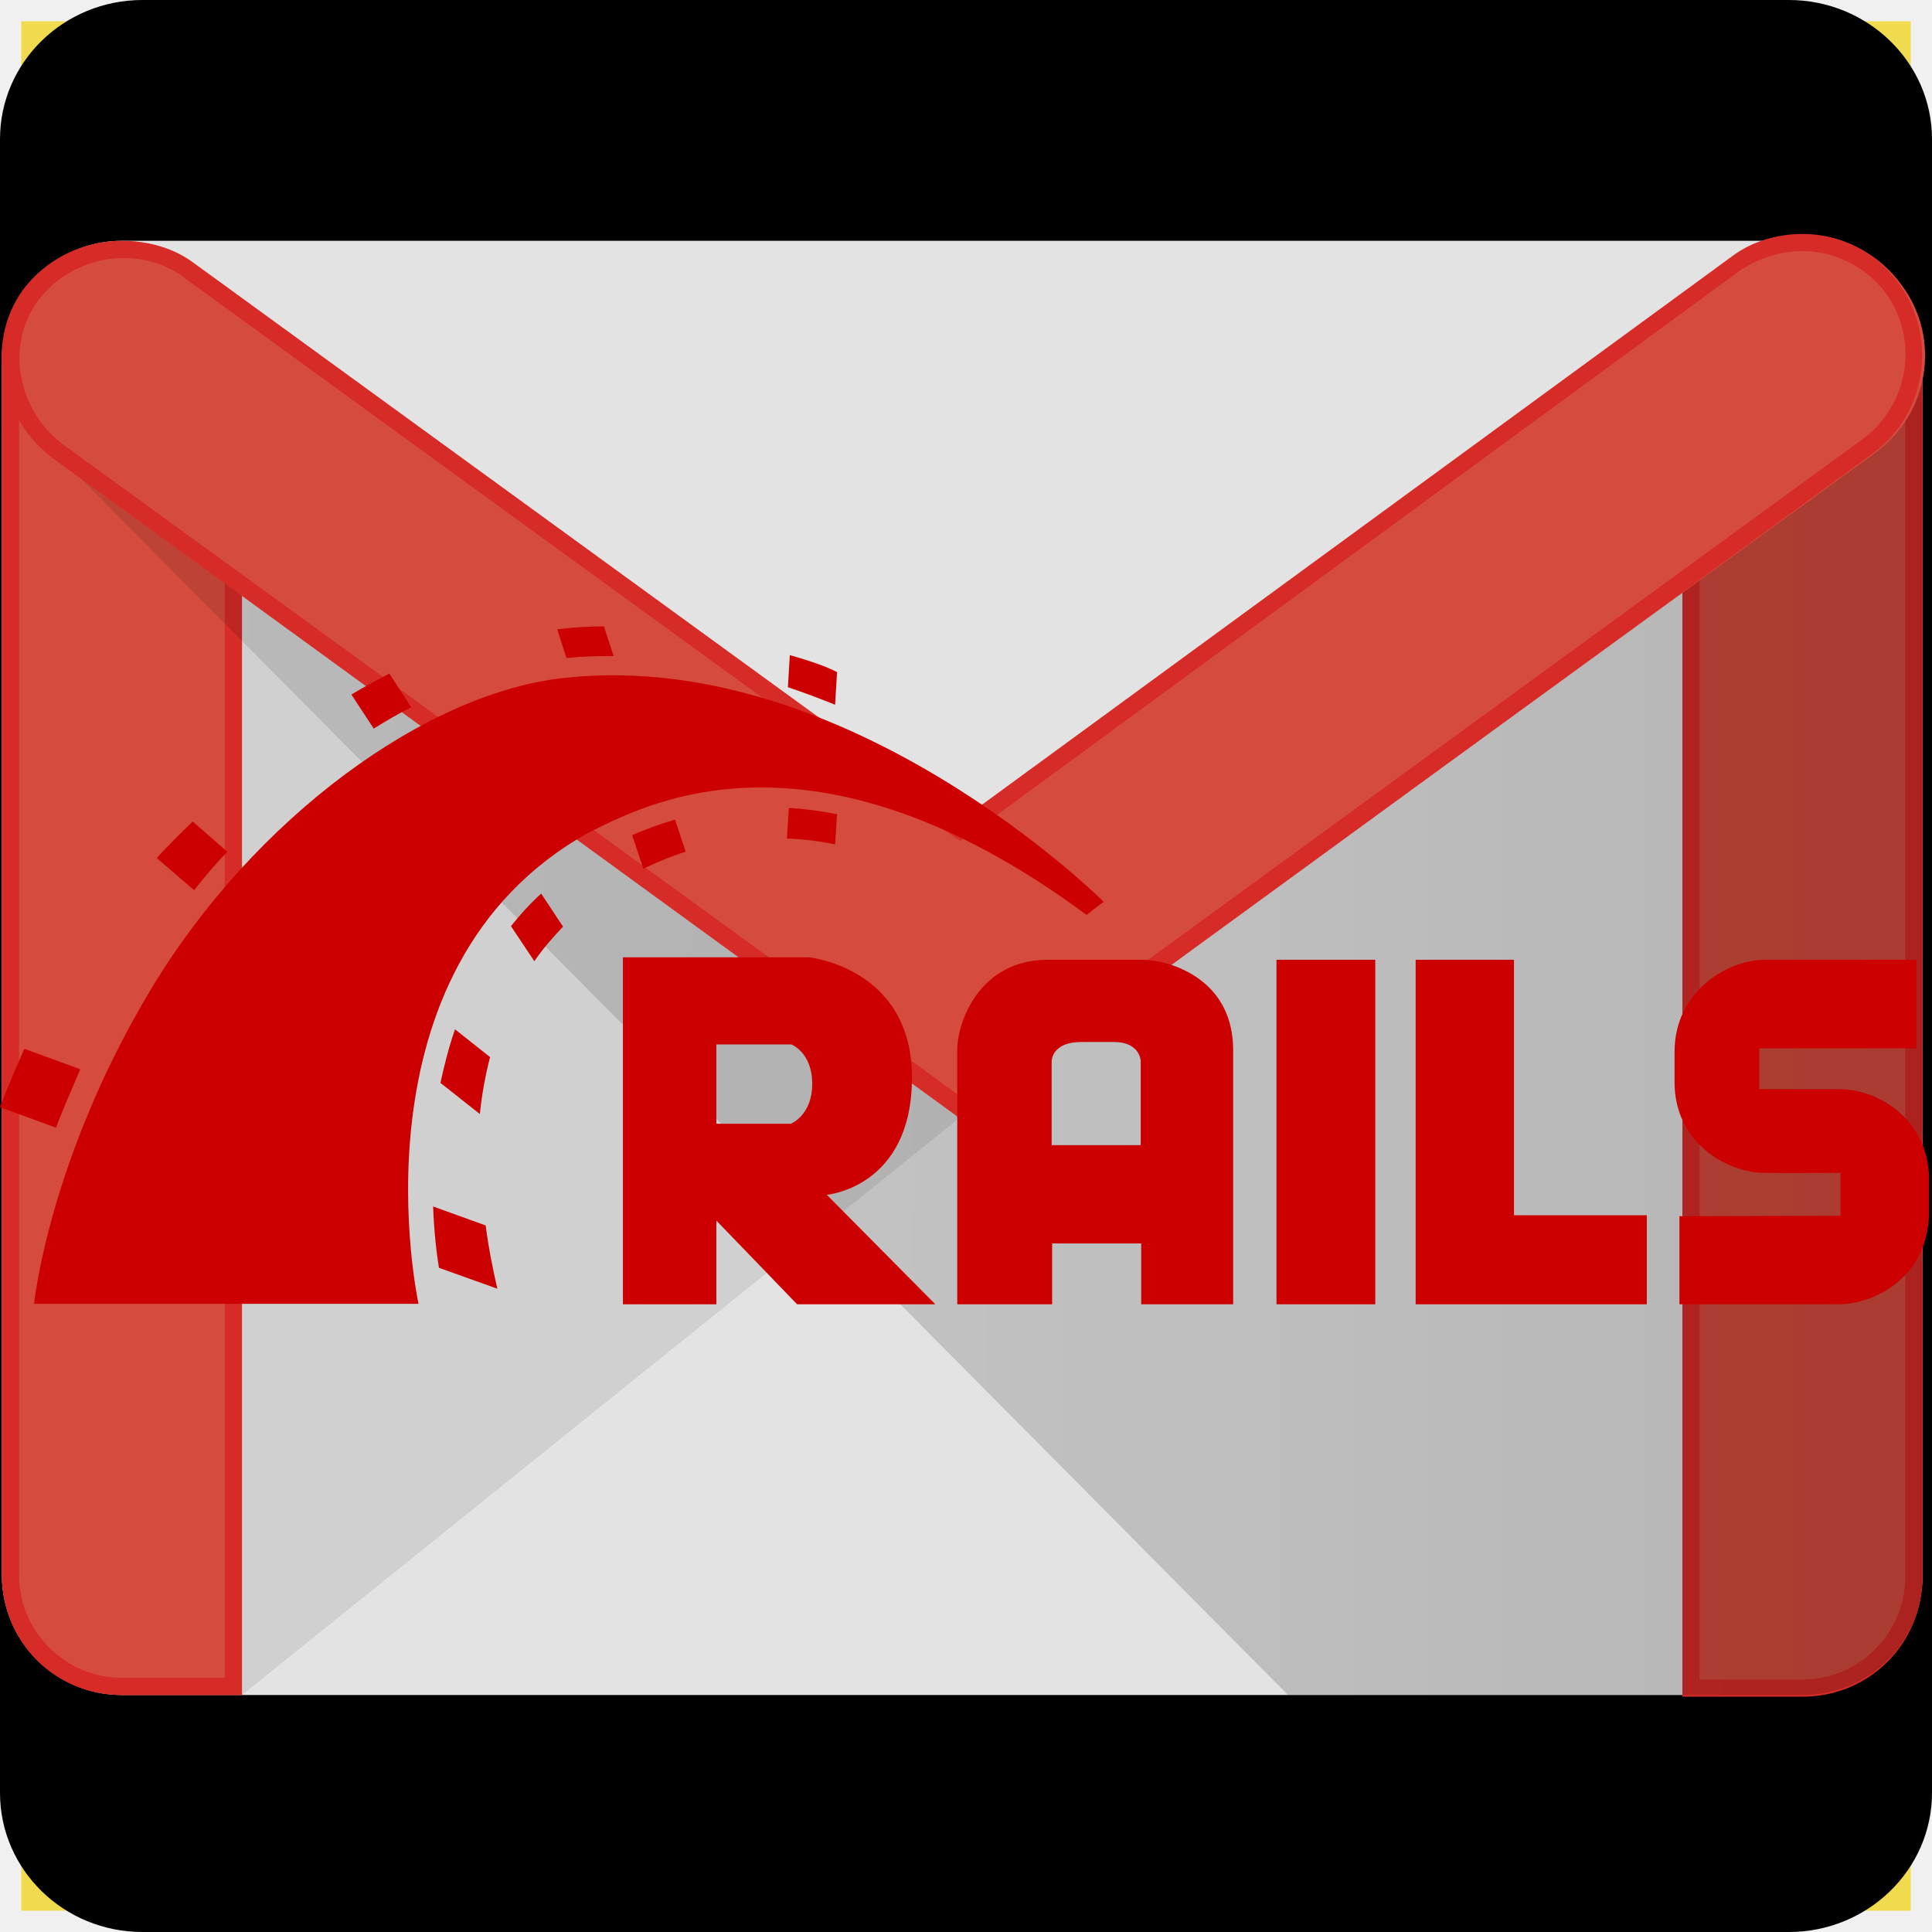
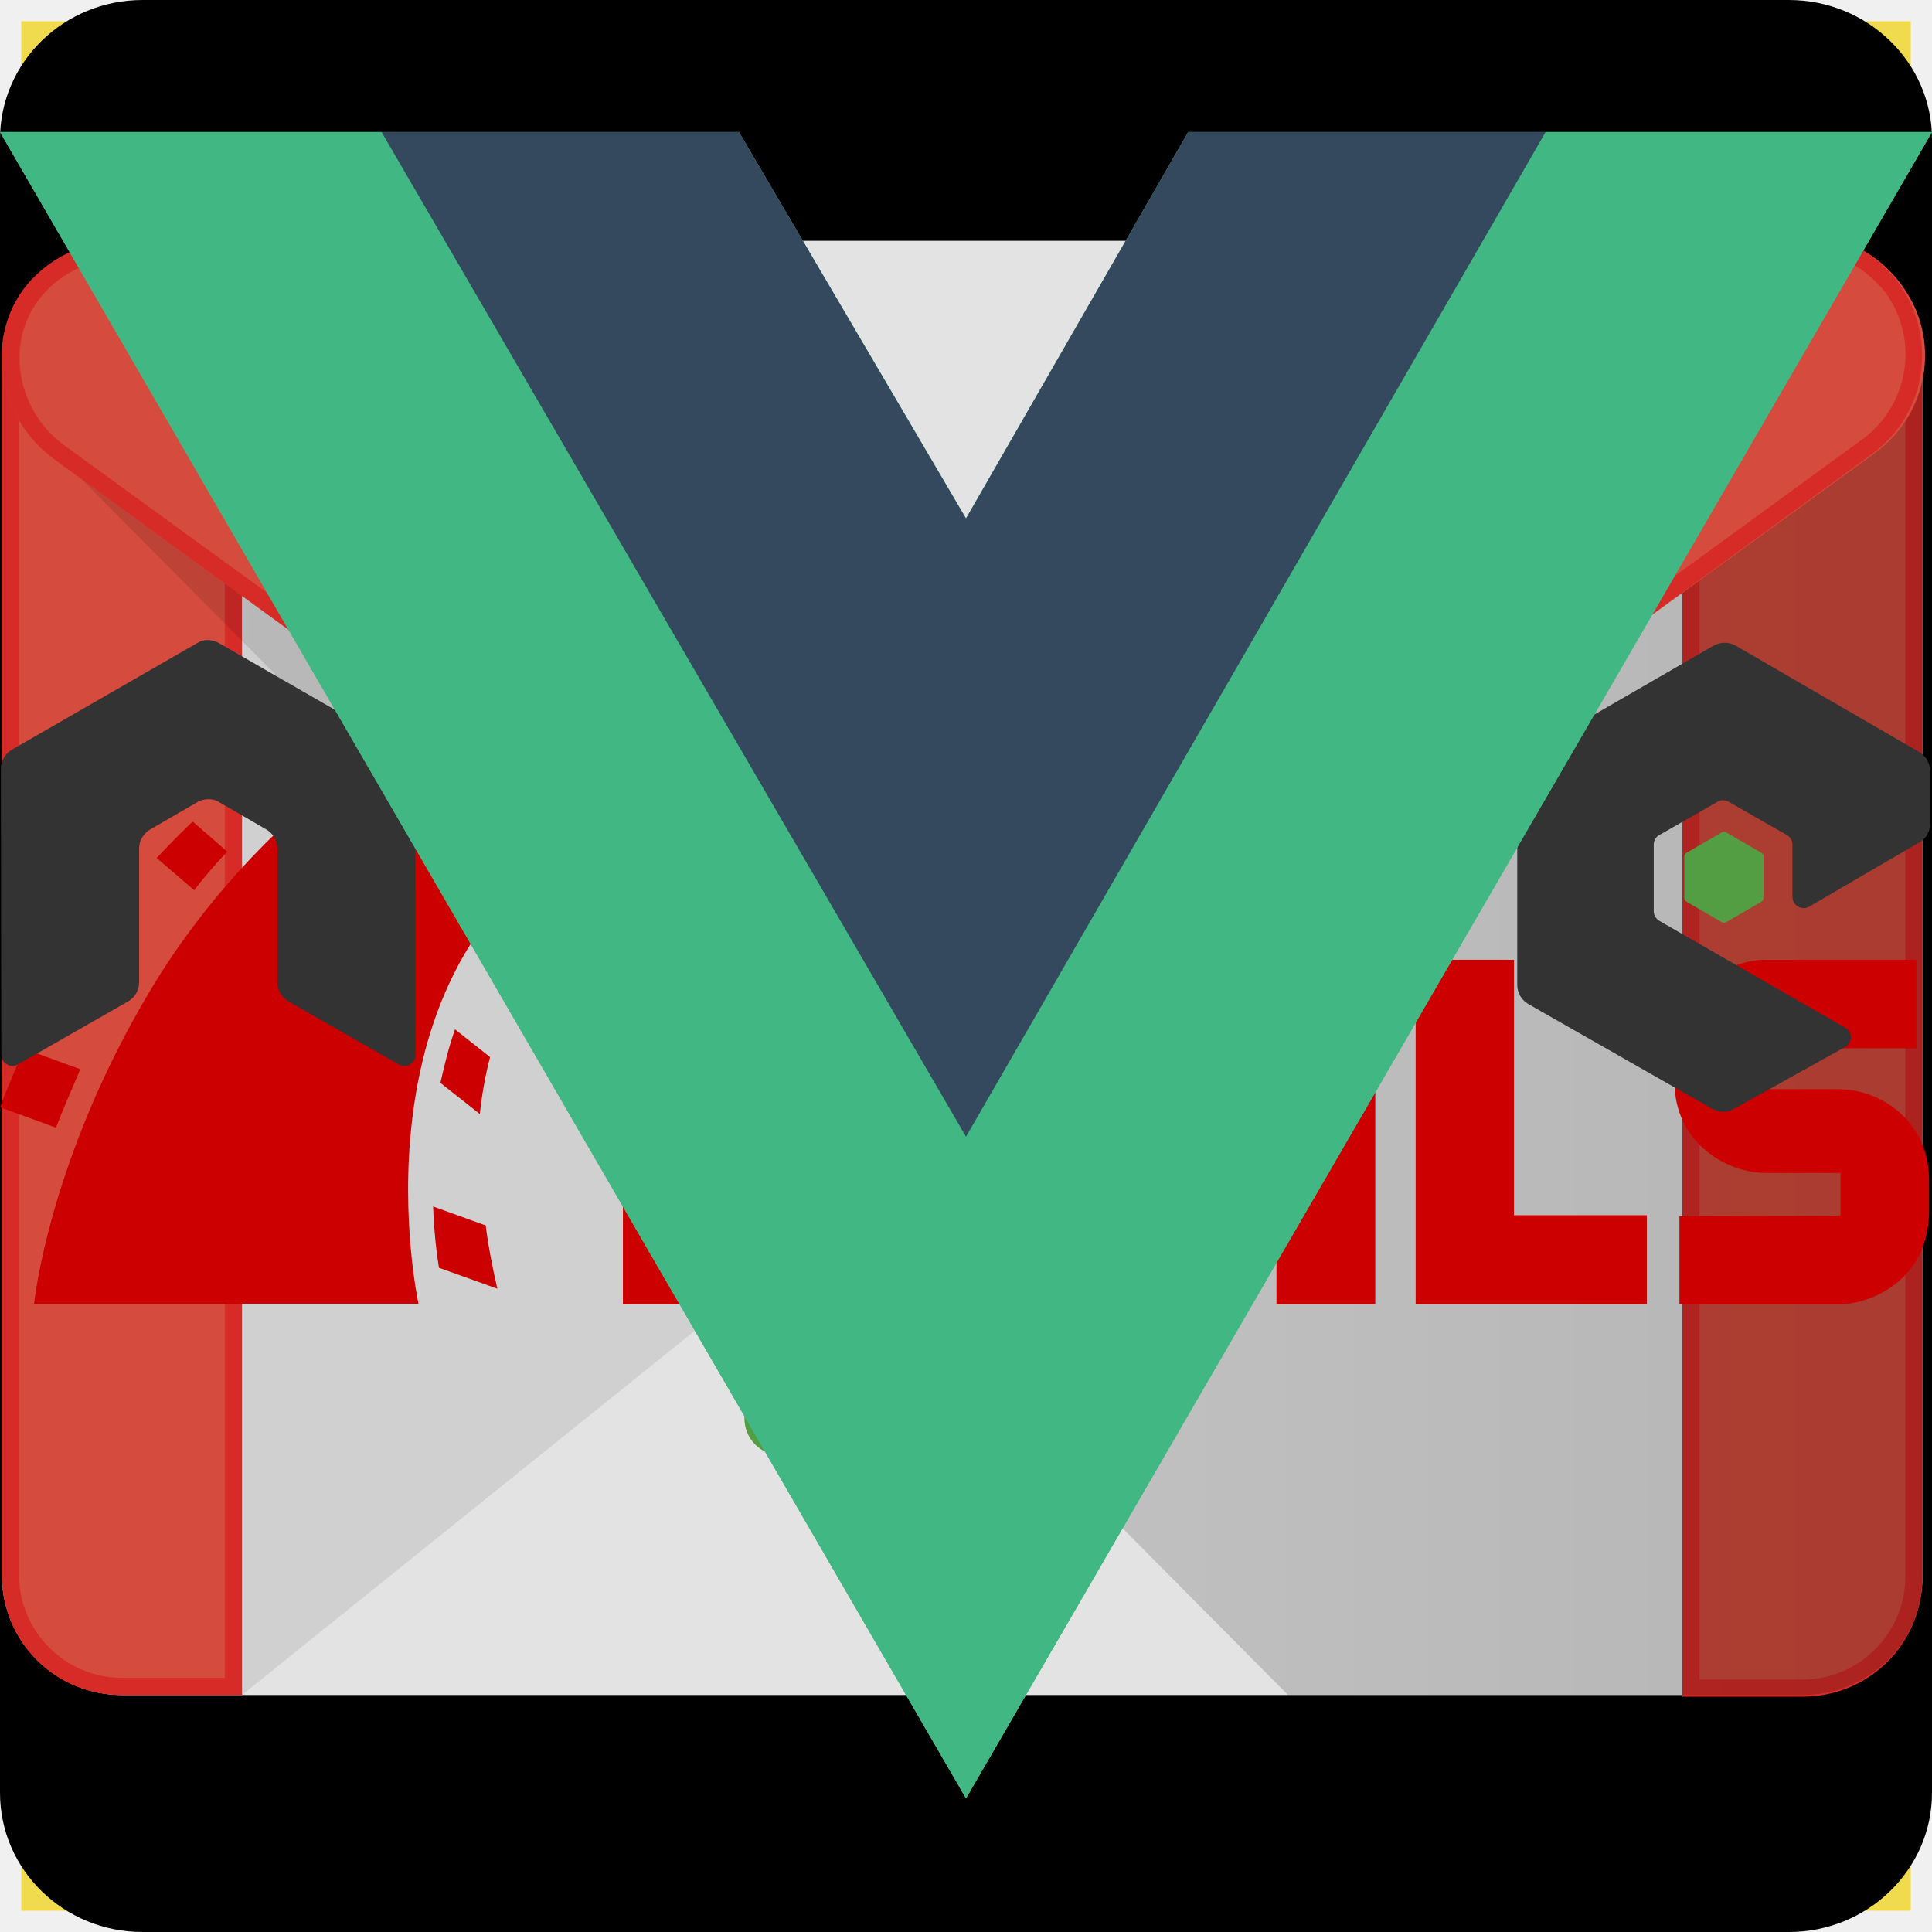
<svg xmlns="http://www.w3.org/2000/svg" xmlns:xlink="http://www.w3.org/1999/xlink" version="1.1">
  <svg id="htmlSVG" viewBox="0 0 128 128">
    <path fill="#E44D26" d="M27.854 116.354l-8.043-90.211h88.378l-8.051 90.197-36.192 10.033z" />
    <path fill="#F16529" d="M64 118.704l29.244-8.108 6.881-77.076h-36.125z" />
    <path fill="#EBEBEB" d="M64 66.978h-14.641l-1.01-11.331h15.651v-11.064h-27.743l.264 2.969 2.72 30.489h24.759zM64 95.711l-.049.013-12.321-3.328-.788-8.823h-11.107l1.55 17.372 22.664 6.292.051-.015z" />
    <path d="M28.034 1.627h5.622v5.556h5.144v-5.556h5.623v16.822h-5.623v-5.633h-5.143v5.633h-5.623v-16.822zM51.816 7.206h-4.95v-5.579h15.525v5.579h-4.952v11.243h-5.623v-11.243zM64.855 1.627h5.862l3.607 5.911 3.603-5.911h5.865v16.822h-5.601v-8.338l-3.867 5.981h-.098l-3.87-5.981v8.338h-5.502v-16.822zM86.591 1.627h5.624v11.262h7.907v5.561h-13.531v-16.823z" />
    <path fill="#fff" d="M63.962 66.978v11.063h13.624l-1.284 14.349-12.34 3.331v11.51l22.682-6.286.166-1.87 2.6-29.127.27-2.97h-2.982zM63.962 44.583v11.064h26.725l.221-2.487.505-5.608.265-2.969z" />
  </svg>
  <svg id="cssSVG" viewBox="0 0 128 128">
    <path fill="#131313" d="M89.234 5.856h-7.384l7.679 8.333v3.967h-15.816v-4.645h7.678l-7.678-8.333v-3.971h15.521v4.649zm-18.657 0h-7.384l7.679 8.333v3.967h-15.817v-4.645h7.679l-7.679-8.333v-3.971h15.522v4.649zm-18.474.19h-7.968v7.271h7.968v4.839h-13.632v-16.949h13.632v4.839z" />
    <path fill="#1572B6" d="M27.613 116.706l-8.097-90.813h88.967l-8.104 90.798-36.434 10.102-36.332-10.087z" />
    <path fill="#33A9DC" d="M64.001 119.072l29.439-8.162 6.926-77.591h-36.365v85.753z" />
    <path fill="#fff" d="M64 66.22h14.738l1.019-11.405h-15.757v-11.138h27.929l-.267 2.988-2.737 30.692h-24.925v-11.137z" />
    <path fill="#EBEBEB" d="M64.067 95.146l-.049.014-12.404-3.35-.794-8.883h-11.179l1.561 17.488 22.814 6.333.052-.015v-11.587z" />
    <path fill="#fff" d="M77.792 76.886l-1.342 14.916-12.422 3.353v11.588l22.833-6.328.168-1.882 1.938-21.647h-11.175z" />
    <path fill="#EBEBEB" d="M64.039 43.677v11.137h-26.903l-.224-2.503-.507-5.646-.267-2.988h27.901zM64 66.221v11.138h-12.247l-.223-2.503-.508-5.647-.267-2.988h13.245z" />
  </svg>
  <svg id="jsSVG" viewBox="0 0 128 128">
    <path fill="#F0DB4F" d="M1.408 1.408h125.184v125.185h-125.184z" />
    <path fill="#323330" d="M116.347 96.736c-.917-5.711-4.641-10.508-15.672-14.981-3.832-1.761-8.104-3.022-9.377-5.926-.452-1.69-.512-2.642-.226-3.665.821-3.32 4.784-4.355 7.925-3.403 2.023.678 3.938 2.237 5.093 4.724 5.402-3.498 5.391-3.475 9.163-5.879-1.381-2.141-2.118-3.129-3.022-4.045-3.249-3.629-7.676-5.498-14.756-5.355l-3.688.477c-3.534.893-6.902 2.748-8.877 5.235-5.926 6.724-4.236 18.492 2.975 23.335 7.104 5.332 17.54 6.545 18.873 11.531 1.297 6.104-4.486 8.08-10.234 7.378-4.236-.881-6.592-3.034-9.139-6.949-4.688 2.713-4.688 2.713-9.508 5.485 1.143 2.499 2.344 3.63 4.26 5.795 9.068 9.198 31.76 8.746 35.83-5.176.165-.478 1.261-3.666.38-8.581zm-46.885-37.793h-11.709l-.048 30.272c0 6.438.333 12.34-.714 14.149-1.713 3.558-6.152 3.117-8.175 2.427-2.059-1.012-3.106-2.451-4.319-4.485-.333-.584-.583-1.036-.667-1.071l-9.52 5.83c1.583 3.249 3.915 6.069 6.902 7.901 4.462 2.678 10.459 3.499 16.731 2.059 4.082-1.189 7.604-3.652 9.448-7.401 2.666-4.915 2.094-10.864 2.07-17.444.06-10.735.001-21.468.001-32.237z" />
  </svg>
  <svg id="jquerySVG" viewBox="0 0 128 128">
    <path fill="#0868AC" d="M27.758 20.421c-7.352 10.565-6.437 24.312-.82 35.54l.411.798.263.506.164.291.293.524c.174.307.353.612.536.919l.306.504c.203.326.41.65.622.973l.265.409c.293.437.592.872.901 1.301l.026.033.152.205c.267.368.542.732.821 1.093l.309.393c.249.313.502.623.759.934l.29.346c.345.406.698.812 1.057 1.208l.021.022.041.045c.351.383.71.758 1.075 1.133l.344.347c.282.284.569.563.858.841l.351.334c.387.364.777.722 1.176 1.07l.018.016.205.174c.351.305.708.605 1.068.902l.442.353c.294.235.591.468.89.696l.477.361c.33.243.663.482.999.717l.363.258.101.072c.318.22.645.431.97.642l.42.28c.5.315 1.007.628 1.519.93l.42.237c.377.217.756.431 1.14.639l.631.326.816.424.188.091.334.161c.427.204.858.405 1.293.599l.273.122c.498.218 1.001.427 1.508.628l.368.144c.469.182.945.359 1.423.527l.179.062c.524.184 1.054.353 1.587.52l.383.114c.542.164 1.079.358 1.638.462 35.553 6.483 45.88-21.364 45.88-21.364-8.674 11.3-24.069 14.28-38.656 10.962-.553-.125-1.089-.298-1.628-.456l-.406-.124c-.526-.161-1.049-.33-1.568-.51l-.215-.077c-.465-.164-.924-.336-1.382-.513l-.388-.152c-.501-.198-1-.405-1.492-.62l-.298-.133c-.423-.191-.842-.384-1.259-.585l-.364-.175c-.327-.159-.65-.328-.974-.495l-.649-.341c-.395-.21-.782-.43-1.167-.654l-.394-.219c-.513-.303-1.019-.615-1.52-.932l-.41-.273c-.363-.234-.725-.473-1.081-.719l-.349-.245c-.344-.242-.685-.489-1.022-.738l-.453-.343c-.31-.237-.618-.476-.922-.721l-.411-.33c-.388-.318-.771-.64-1.149-.969l-.126-.105c-.409-.359-.811-.728-1.208-1.098l-.34-.328c-.294-.279-.584-.561-.868-.851l-.34-.34c-.362-.37-.717-.745-1.065-1.126l-.053-.057c-.368-.402-.728-.813-1.08-1.229l-.283-.336c-.263-.316-.523-.638-.777-.961l-.285-.355c-.307-.397-.605-.793-.898-1.195-8.098-11.047-11.008-26.283-4.535-38.795M50.578 11.519c-5.316 7.65-5.028 17.893-.88 25.983.695 1.356 1.477 2.673 2.351 3.925.796 1.143 1.68 2.501 2.737 3.418.383.422.784.834 1.193 1.238l.314.311c.397.385.801.764 1.218 1.132l.05.043.012.012c.462.405.939.794 1.423 1.178l.323.252c.486.372.981.738 1.489 1.087l.043.033.68.447.322.213c.363.233.73.459 1.104.676l.156.092c.322.185.648.367.975.545l.347.18.682.354.103.047c.469.23.941.453 1.424.663l.314.13c.386.163.775.323 1.167.473l.5.184c.356.132.712.253 1.072.373l.484.155c.511.158 1.017.359 1.549.448 27.45 4.547 33.787-16.588 33.787-16.588-5.712 8.228-16.775 12.153-28.58 9.089-.524-.138-1.042-.288-1.555-.449l-.467-.151c-.365-.117-.728-.243-1.087-.374l-.491-.183c-.394-.152-.784-.309-1.171-.473l-.315-.133c-.485-.211-.962-.434-1.432-.666l-.718-.365-.414-.213c-.306-.166-.61-.338-.909-.514l-.217-.123c-.372-.217-.738-.44-1.1-.672l-.332-.221-.712-.472c-.506-.349-.999-.714-1.484-1.085l-.334-.264c-5.167-4.079-9.263-9.655-11.21-15.977-2.041-6.557-1.601-13.917 1.935-19.891M69.771 4.868c-3.134 4.612-3.442 10.341-1.267 15.435 2.293 5.407 6.992 9.648 12.477 11.66l.682.235.3.096c.323.102.644.22.978.282 15.157 2.929 19.268-7.777 20.362-9.354-3.601 5.185-9.653 6.43-17.079 4.627-.586-.142-1.231-.354-1.796-.555-.725-.259-1.439-.553-2.134-.886-1.318-.634-2.575-1.402-3.741-2.282-6.645-5.042-10.772-14.659-6.436-22.492" />
    <path fill="#131B28" d="M66.359 96.295h-4.226c-.234 0-.467.188-.517.417l-1.5 6.94-1.5 6.94c-.049.229-.282.417-.516.417h-2.991c-2.959 0-2.617-2.047-2.011-4.851l.018-.085.066-.354.012-.066.135-.72.145-.771.154-.785.682-3.332.683-3.332c.047-.23-.107-.419-.341-.419h-4.337c-.234 0-.466.188-.514.418l-.933 4.424-.932 4.425-.002.006-.086.412c-1.074 4.903-.79 9.58 5.048 9.727l.17.003h9.163c.234 0 .467-.188.516-.417l1.976-9.289 1.976-9.29c.049-.23-.103-.417-.338-.418zM21.103 96.246h-4.64c-.235 0-.469.188-.521.416l-.44 1.942-.44 1.942c-.051.229.098.416.333.416h4.676c.235 0 .468-.188.518-.417l.425-1.941.425-1.941c.049-.229-.101-.417-.336-.417zM19.757 102.29h-4.677c-.234 0-.469.188-.521.416l-.657 2.91-.656 2.909-.183.834-.631 2.97-.63 2.971c-.049.229-.15.599-.225.821 0 0-.874 2.6-2.343 2.57l-.184-.004-1.271-.023h-.001c-.234-.003-.469.18-.524.407l-.485 2.039-.484 2.038c-.055.228.093.416.326.42.833.01 2.699.031 3.828.031 3.669 0 5.604-2.033 6.843-7.883l1.451-6.714 1.361-6.297c.049-.227-.103-.415-.337-.415zM105.874 100.716l-.194-.801-.191-.82-.097-.414c-.38-1.477-1.495-2.328-3.917-2.328l-3.77-.004-3.472-.005h-3.907c-.234 0-.466.188-.515.417l-.173.816-.204.964-.057.271-1.759 8.24-1.67 7.822c-.05.23-.066.512-.038.626.028.115.479.209.713.209h3.524c.235 0 .532-.042.66-.094s.317-.513.364-.742l.626-3.099.627-3.1.001-.005.084-.413.76-3.56.671-3.144c.05-.229.281-.416.515-.417l11.089-.005c.235.002.383-.185.33-.414zM120.149 93.476l-.854.003h-3.549c-.235 0-.536.159-.667.353l-7.849 11.498c-.132.194-.283.166-.335-.062l-.578-2.533c-.052-.229-.287-.416-.522-.416h-5.045c-.235 0-.374.184-.31.409l2.261 7.921c.064.226.069.596.011.824l-.985 3.833c-.059.228.085.413.32.413h4.987c.234 0 .474-.186.532-.413l.986-3.833c.058-.229.221-.567.363-.755l12.742-16.911c.142-.188.065-.341-.169-.339l-1.339.008zM80.063 103.395v-.004c-.029.254-.264.441-.499.441h-6.397c-.222 0-.334-.15-.301-.336l.006-.015-.004.002.003-.021.029-.109c.611-1.624 1.855-2.69 4.194-2.69 2.634-.001 3.148 1.285 2.969 2.732zm-1.877-7.384c-8.211 0-10.157 4.984-11.249 10.015-1.091 5.128-.998 9.921 7.5 9.921h1.03l.256-.001h.06l1.02-.003h.018c2.244-.009 4.495-.026 5.406-.033.233-.004.461-.191.509-.42l.344-1.681.067-.327.41-2.006c.047-.229-.106-.418-.341-.418h-7.639c-3.039 0-3.941-.807-3.608-3.181h12.211l-.001.001.008-.001c.194-.003.374-.137.445-.315l.029-.106-.001.001c1.813-6.839 1.293-11.445-6.474-11.446zM39.376 103.369l-.116.409v.001l-.922 3.268-.922 3.267c-.063.227-.308.411-.543.411h-4.88c-3.702 0-4.604-2.896-3.702-7.166.901-4.368 2.668-7.083 6.312-7.358 4.98-.376 5.976 3.126 4.773 7.168zm3.348 7.105s2.301-5.588 2.823-8.814c.713-4.319-1.45-10.585-9.804-10.585-8.306 0-11.914 5.981-13.29 12.484-1.376 6.55.427 12.293 8.686 12.246l6.516-.024 6.089-.022c.234-.002.474-.188.534-.414l1.061-4.046c.059-.228-.084-.414-.319-.416l-1.017-.006-1.017-.006c-.199-.001-.313-.131-.289-.302l.027-.095zM83.844 106.733c0 .155-.125.281-.28.281-.154 0-.28-.126-.28-.281 0-.154.125-.279.28-.279.155 0 .28.125.28.279z" />
  </svg>
  <svg id="githubSVG" role="img" viewBox="0 0 24 24">
    <path d="M12 .297c-6.63 0-12 5.373-12 12 0 5.303 3.438 9.8 8.205 11.385.6.113.82-.258.82-.577 0-.285-.01-1.04-.015-2.04-3.338.724-4.042-1.61-4.042-1.61C4.422 18.07 3.633 17.7 3.633 17.7c-1.087-.744.084-.729.084-.729 1.205.084 1.838 1.236 1.838 1.236 1.07 1.835 2.809 1.305 3.495.998.108-.776.417-1.305.76-1.605-2.665-.3-5.466-1.332-5.466-5.93 0-1.31.465-2.38 1.235-3.22-.135-.303-.54-1.523.105-3.176 0 0 1.005-.322 3.3 1.23.96-.267 1.98-.399 3-.405 1.02.006 2.04.138 3 .405 2.28-1.552 3.285-1.23 3.285-1.23.645 1.653.24 2.873.12 3.176.765.84 1.23 1.91 1.23 3.22 0 4.61-2.805 5.625-5.475 5.92.42.36.81 1.096.81 2.22 0 1.606-.015 2.896-.015 3.286 0 .315.21.69.825.57C20.565 22.092 24 17.592 24 12.297c0-6.627-5.373-12-12-12" />
  </svg>
  <svg id="githubcolorSVG" viewBox="0 0 256 259.3" version="1.1">
    <g>
      <path fill="#9EDCF2" d="M200.9,199.8c0,13.9-32.2,25.1-71.9,25.1c-39.7,0-71.9-11.3-71.9-25.1c0-13.9,32.2-25.1,71.9-25.1C168.7,174.7,200.9,185.9,200.9,199.8L200.9,199.8z M200.9,199.8" />
      <g>
        <defs>
          <path id="SVGID_1_" d="M98.1,244.8c1.6,7.5,5.5,11.9,9.4,14.5l41.1,0c5-3.4,10.1-9.8,10.1-21.8v-31c0,0,0.6-7.7,7.7-10.2c0,0,4.1-2.9-0.3-4.5c0,0-19.5-1.6-19.5,14.4v23.6c0,0,0.8,8.7-3.8,12.3v-29.2c0,0,0.3-9.3,5.1-12.8c0,0,3.2-5.7-3.8-4.2c0,0-13.4,1.9-14,17.6l-0.3,30h-3.2l-0.3-30c-0.6-15.6-14-17.6-14-17.6c-7-1.6-3.8,4.2-3.8,4.2c4.8,3.5,5.1,12.8,5.1,12.8v29.5c-4.6-3.3-3.8-12.6-3.8-12.6v-23.6c0-16-19.5-14.4-19.5-14.4c-4.5,1.6-0.3,4.5-0.3,4.5c7,2.6,7.7,10.2,7.7,10.2v21.7L98.1,244.8z" />
        </defs>
        <clipPath id="SVGID_2_">
          <use xlink:href="#SVGID_1_" overflow="visible" />
        </clipPath>
        <path clip-path="url(#SVGID_2_)" fill="#7DBCE7" d="M200.9,199.8c0,13.9-32.2,25.1-71.9,25.1c-39.7,0-71.9-11.3-71.9-25.1c0-13.9,32.2-25.1,71.9-25.1C168.7,174.7,200.9,185.9,200.9,199.8L200.9,199.8z M200.9,199.8" />
      </g>
      <path fill="#9EDCF2" d="M46.9,125.9l-2.1,7.2c0,0-0.5,2.6,1.9,3.1c2.6-0.1,2.4-2.5,2.2-3.2L46.9,125.9L46.9,125.9z M46.9,125.9" />
      <path fill="#010101" d="M255.8,95.6l0.2-0.9c-21.1-4.2-42.7-4.3-55.8-3.7c2.1-7.7,2.8-16.7,2.8-26.6c0-14.3-5.4-25.7-14-34.3c1.5-4.9,3.5-15.8-2-29.7c0,0-9.8-3.1-32.1,11.8c-8.7-2.2-18-3.3-27.3-3.3c-10.2,0-20.5,1.3-30.2,3.9C74.4-2.9,64.3,0.3,64.3,0.3c-6.6,16.5-2.5,28.8-1.3,31.8c-7.8,8.4-12.5,19.1-12.5,32.2c0,9.9,1.1,18.8,3.9,26.5c-13.2-0.5-34-0.3-54.4,3.8l0.2,0.9c20.4-4.1,41.4-4.2,54.5-3.7c0.6,1.6,1.3,3.2,2,4.7c-13,0.4-35.1,2.1-56.3,8.1l0.3,0.9c21.4-6,43.7-7.6,56.6-8c7.8,14.4,23,23.8,50.2,26.7c-3.9,2.6-7.8,7-9.4,14.5c-5.3,2.5-21.9,8.7-31.9-8.5c0,0-5.6-10.2-16.3-11c0,0-10.4-0.2-0.7,6.5c0,0,6.9,3.3,11.7,15.6c0,0,6.3,21,36.4,14.2V177c0,0-0.6,7.7-7.7,10.2c0,0-4.2,2.9,0.3,4.5c0,0,19.5,1.6,19.5-14.4v-23.6c0,0-0.8-9.4,3.8-12.6v38.8c0,0-0.3,9.3-5.1,12.8c0,0-3.2,5.7,3.8,4.2c0,0,13.4-1.9,14-17.6l0.3-39.3h3.2l0.3,39.3c0.6,15.6,14,17.6,14,17.6c7,1.6,3.8-4.2,3.8-4.2c-4.8-3.5-5.1-12.8-5.1-12.8v-38.5c4.6,3.6,3.8,12.3,3.8,12.3v23.6c0,16,19.5,14.4,19.5,14.4c4.5-1.6,0.3-4.5,0.3-4.5c-7-2.6-7.7-10.2-7.7-10.2v-31c0-12.1-5.1-18.5-10.1-21.8c29-2.9,42.9-12.2,49.3-26.8c12.7,0.3,35.6,1.9,57.4,8.1l0.3-0.9c-21.7-6.1-44.4-7.7-57.3-8.1c0.6-1.5,1.1-3,1.6-4.6C212.9,91.4,234.6,91.4,255.8,95.6L255.8,95.6z M255.8,95.6" />
      <path fill="#F5CCB3" d="M174.6,63.7c6.2,5.7,9.9,12.5,9.9,19.8c0,34.4-25.6,35.3-57.2,35.3c-31.6,0-57.2-4.8-57.2-35.3c0-7.3,3.6-14.1,9.8-19.7c10.3-9.4,27.7-4.4,47.4-4.4C147,59.4,164.3,54.3,174.6,63.7L174.6,63.7z M174.6,63.7" />
      <path fill="#FFFFFF" d="M108.3,85.3c0,9.5-5.3,17.1-11.9,17.1c-6.6,0-11.9-7.7-11.9-17.1c0-9.5,5.3-17.1,11.9-17.1C103,68.1,108.3,75.8,108.3,85.3L108.3,85.3z M108.3,85.3" />
      <path fill="#AF5C51" d="M104.5,85.5c0,6.3-3.6,11.4-7.9,11.4c-4.4,0-7.9-5.1-7.9-11.4c0-6.3,3.6-11.4,7.9-11.4C100.9,74.1,104.5,79.2,104.5,85.5L104.5,85.5z M104.5,85.5" />
      <path fill="#FFFFFF" d="M172.2,85.3c0,9.5-5.3,17.1-11.9,17.1c-6.6,0-11.9-7.7-11.9-17.1c0-9.5,5.3-17.1,11.9-17.1C166.8,68.1,172.2,75.8,172.2,85.3L172.2,85.3z M172.2,85.3" />
      <path fill="#AF5C51" d="M168.3,85.5c0,6.3-3.6,11.4-7.9,11.4c-4.4,0-7.9-5.1-7.9-11.4c0-6.3,3.6-11.4,7.9-11.4C164.8,74.1,168.3,79.2,168.3,85.5L168.3,85.5z M168.3,85.5" />
      <path fill="#AF5C51" d="M130.5,100.5c0,1.6-1.3,3-3,3c-1.6,0-3-1.3-3-3s1.3-3,3-3C129.1,97.5,130.5,98.8,130.5,100.5L130.5,100.5z M130.5,100.5" />
      <path fill="#AF5C51" d="M120.6,108c-0.2-0.5,0.1-1,0.6-1.2c0.5-0.2,1,0.1,1.2,0.6c0.8,2.2,2.8,3.6,5.1,3.6c2.3,0,4.3-1.5,5.1-3.6c0.2-0.5,0.7-0.8,1.2-0.6c0.5,0.2,0.8,0.7,0.6,1.2c-1,2.9-3.8,4.9-6.9,4.9C124.4,112.9,121.6,110.9,120.6,108L120.6,108z M120.6,108" />
      <path fill="#C4E5D9" d="M54.5,121.6c0,0.8-0.9,1.4-2.1,1.4c-1.1,0-2.1-0.6-2.1-1.4c0-0.8,0.9-1.4,2.1-1.4C53.6,120.2,54.5,120.8,54.5,121.6L54.5,121.6z M54.5,121.6" />
      <path fill="#C4E5D9" d="M60.3,124.8c0,0.8-0.9,1.4-2.1,1.4c-1.1,0-2.1-0.6-2.1-1.4c0-0.8,0.9-1.4,2.1-1.4C59.4,123.4,60.3,124,60.3,124.8L60.3,124.8z M60.3,124.8" />
      <path fill="#C4E5D9" d="M63.8,129c0,0.8-0.9,1.4-2.1,1.4c-1.1,0-2.1-0.6-2.1-1.4c0-0.8,0.9-1.4,2.1-1.4C62.9,127.5,63.8,128.2,63.8,129L63.8,129z M63.8,129" />
      <path fill="#C4E5D9" d="M67,133.8c0,0.8-0.9,1.4-2.1,1.4c-1.1,0-2.1-0.6-2.1-1.4c0-0.8,0.9-1.4,2.1-1.4C66.1,132.3,67,133,67,133.8L67,133.8z M67,133.8" />
      <path fill="#C4E5D9" d="M70.5,138.2c0,0.8-0.9,1.4-2.1,1.4c-1.1,0-2.1-0.6-2.1-1.4c0-0.8,0.9-1.4,2.1-1.4C69.6,136.8,70.5,137.4,70.5,138.2L70.5,138.2z M70.5,138.2" />
      <path fill="#C4E5D9" d="M75.3,142.1c0,0.8-0.9,1.4-2.1,1.4c-1.1,0-2.1-0.6-2.1-1.4c0-0.8,0.9-1.4,2.1-1.4C74.4,140.6,75.3,141.3,75.3,142.1L75.3,142.1z M75.3,142.1" />
      <path fill="#C4E5D9" d="M82,144.6c0,0.8-0.9,1.4-2.1,1.4c-1.1,0-2.1-0.6-2.1-1.4c0-0.8,0.9-1.4,2.1-1.4C81.1,143.2,82,143.8,82,144.6L82,144.6z M82,144.6" />
      <path fill="#C4E5D9" d="M88.7,144.6c0,0.8-0.9,1.4-2.1,1.4c-1.1,0-2.1-0.6-2.1-1.4c0-0.8,0.9-1.4,2.1-1.4C87.8,143.2,88.7,143.8,88.7,144.6L88.7,144.6z M88.7,144.6" />
      <path fill="#C4E5D9" d="M95.5,143.5c0,0.8-0.9,1.4-2.1,1.4c-1.1,0-2.1-0.6-2.1-1.4c0-0.8,0.9-1.4,2.1-1.4C94.5,142.1,95.5,142.7,95.5,143.5L95.5,143.5z M95.5,143.5" />
    </g>
  </svg>
  <svg id="linkinSVG" role="img" viewBox="0 0 24 24">
    <path d="M20.447 20.452h-3.554v-5.569c0-1.328-.027-3.037-1.852-3.037-1.853 0-2.136 1.445-2.136 2.939v5.667H9.351V9h3.414v1.561h.046c.477-.9 1.637-1.85 3.37-1.85 3.601 0 4.267 2.37 4.267 5.455v6.286zM5.337 7.433c-1.144 0-2.063-.926-2.063-2.065 0-1.138.92-2.063 2.063-2.063 1.14 0 2.064.925 2.064 2.063 0 1.139-.925 2.065-2.064 2.065zm1.782 13.019H3.555V9h3.564v11.452zM22.225 0H1.771C.792 0 0 .774 0 1.729v20.542C0 23.227.792 24 1.771 24h20.451C23.2 24 24 23.227 24 22.271V1.729C24 .774 23.2 0 22.222 0h.003z" />
  </svg>
  <svg id="treehouseSVG" role="img" viewBox="0 0 24 24">
    <path d="M20.537 4.118c-.806-.453-2.092.278-2.871 1.635L16.25 8.215a3.104 3.104 0 0 0 .21 3.18l.041.062c.653.94 1.535 1.808 1.823 2.118a1.613 1.613 0 0 1-.739 2.654 1.603 1.603 0 0 1-2.025-1.747c.045-.35-.067-.927-.574-1.489-.506-.563-1.54.5-1.874 1.61l-.016.061c-.334 1.094-.546 2.05-.482 2.143.037.06.072.12.105.182a1.81 1.81 0 0 1-3.196 1.701 1.806 1.806 0 0 1 .747-2.446l.121-.061c.065-.03.26-.486.423-1.032l.301-.987c.019-.047.033-.107.045-.168l.897-3.19-.957 1.96c-.112-.363-.3-.38-.709-.091-.243.183-.653.531-.85.669-.365.273-.685.788-.851 1.109a1.313 1.313 0 0 1-.41.5c-.684.564-1.687.456-2.234-.227a1.591 1.591 0 0 1 .912-2.552c.409-.092 1.777-.927 2.596-1.52.152-.106.274-.197.38-.304l2.203-1.67-1.914 1.032s-.196-.016-.426.017c-.698.075-1.428.182-1.564.35a.999.999 0 0 1-.29.272c-.637.456-1.519.32-1.989-.317A1.437 1.437 0 0 1 6.29 8.04c.259-.183.577-.274.865-.274.518.016 1.87.29 2.993.092l.288-.045c1.14-.196 2.476-1.186 3.024-2.187l1.184-2.067c.653-1.139.608-2.384-.105-2.795l-1.323-.76c-.653-.363-1.715-.363-2.354 0L2.004 4.97C1.337 5.319.805 6.23.805 6.975v9.744c0 .744.532 1.656 1.178 2.02l8.85 4.983c.652.365 1.716.365 2.354 0l8.826-4.983c.653-.368 1.184-1.276 1.184-2.02v-9.76c0-.744-.531-1.653-1.169-2.02l-1.46-.823" />
  </svg>
  <svg id="gmailSVG" viewBox="0 0 256 194" version="1.1">
    <defs>
      <linearGradient x1="0.004%" y1="49.998%" x2="100.032%" y2="49.998%" id="linearGradient-1">
        <stop stop-color="#000000" stop-opacity="0.1" offset="0%" />
        <stop stop-color="#000000" stop-opacity="0.2" offset="100%" />
      </linearGradient>
    </defs>
    <g>
      <path d="M238.834,193.595 L16.154,193.595 C7.52,193.595 0.249,186.551 0.249,177.689 L0.249,16.815 C0.249,8.18 7.292,0.909 16.154,0.909 L238.834,0.909 C247.468,0.909 254.74,7.953 254.74,16.815 L254.74,177.689 C254.74,186.551 247.696,193.595 238.834,193.595 L238.834,193.595 Z" fill="#E3E3E3" />
      <path d="M32.06,193.595 L127.267,117.02 L127.949,112.93 L29.788,42.264 L29.56,190.187 L32.06,193.595 Z" opacity="0.1" fill="#231F20" />
      <path d="M16.154,193.595 C7.292,193.595 0.249,186.551 0.249,177.689 L0.249,16.587 C0.249,7.726 7.292,6.135 16.154,6.135 C25.016,6.135 32.06,7.953 32.06,16.587 L32.06,193.595 L16.154,193.595 L16.154,193.595 Z" fill="#D54B3D" />
      <path d="M16.154,8.407 C27.515,8.407 29.788,11.816 29.788,16.587 L29.788,191.323 L16.154,191.323 C8.656,191.323 2.521,185.188 2.521,177.689 L2.521,16.587 C2.521,11.588 4.793,8.407 16.154,8.407 L16.154,8.407 Z M16.154,6.135 C7.292,6.135 0.249,7.953 0.249,16.587 L0.249,177.689 C0.249,186.551 7.292,193.595 16.154,193.595 L32.06,193.595 L32.06,16.587 C32.06,7.726 25.016,6.135 16.154,6.135 L16.154,6.135 L16.154,6.135 Z" fill="#D72B27" />
      <path d="M238.834,193.595 L222.928,193.595 L222.928,16.133 C222.928,7.271 229.972,6.135 238.834,6.135 C247.696,6.135 254.74,7.271 254.74,16.133 L254.74,177.917 C254.74,186.551 247.696,193.595 238.834,193.595 L238.834,193.595 Z" fill="#D54B3D" />
      <path d="M238.834,8.407 C249.059,8.407 252.467,10.452 252.467,16.133 L252.467,177.917 C252.467,185.415 246.332,191.55 238.834,191.55 L225.2,191.55 L225.2,16.133 C225.2,10.225 228.609,8.407 238.834,8.407 L238.834,8.407 Z M238.834,6.135 C229.972,6.135 222.928,7.271 222.928,16.133 L222.928,193.822 L238.834,193.822 C247.696,193.822 254.74,186.778 254.74,177.917 L254.74,16.133 C254.74,7.271 247.696,6.135 238.834,6.135 L238.834,6.135 L238.834,6.135 Z" fill="#D72B27" />
      <path d="M170.667,193.595 L1.58,23.195 L10.474,26.812 L128.176,111.567 L254.74,18.76 L254.74,177.917 C254.74,186.551 247.696,193.595 238.834,193.595 L170.667,193.595 Z" fill="url(#linearGradient-1)" />
      <path d="M127.267,117.02 L7.065,29.766 C0.021,24.54 -2.024,14.542 3.202,7.498 C8.429,0.454 18.654,-1.136 25.925,4.09 L127.494,77.938 L229.745,3.181 C236.789,-2.045 246.787,-0.454 252.013,6.817 C257.239,13.861 255.649,23.859 248.377,29.085 L127.267,117.02 L127.267,117.02 Z" fill="#D54B3D" />
      <path d="M238.834,2.272 L238.834,2.272 C243.151,2.272 247.241,4.317 249.968,7.953 C254.285,14.088 252.922,22.495 247.014,27.04 L127.267,114.294 L8.429,27.949 C2.294,23.404 0.703,14.77 5.02,8.862 C7.52,5.453 11.837,3.181 16.381,3.181 C19.335,3.181 22.289,4.09 24.562,5.908 L125.904,79.528 L127.267,80.437 L128.63,79.528 L230.654,4.772 C233.153,3.181 235.88,2.272 238.834,2.272 L238.834,2.272 Z M238.834,0 C235.653,0 232.244,0.909 229.518,2.954 L127.267,77.711 L25.698,3.863 C22.971,1.818 19.563,0.909 16.154,0.909 C11.155,0.909 6.156,3.181 2.975,7.498 C-2.024,14.542 0.021,24.54 7.065,29.766 L127.267,117.248 L248.15,29.085 C255.194,23.859 256.785,14.088 251.786,6.817 C248.605,2.272 243.833,0 238.834,0 L238.834,0 L238.834,0 Z" fill="#D72B27" />
    </g>
  </svg>
  <svg id="railsSVG" viewBox="0 0 512 180" version="1.1" preserveAspectRatio="xMidYMid">
    <g fill="#CC0000">
      <path d="M219.115,150.634 C219.115,150.634 241.685,148.699 241.685,119.553 C241.685,90.406 214.344,87.698 214.344,87.698 L165.078,87.698 L165.078,179.651 L189.84,179.651 L189.84,157.469 L211.248,179.651 L247.875,179.651 L219.115,150.634 Z M209.572,131.805 L189.84,131.805 L189.84,110.783 L209.701,110.783 C209.701,110.783 215.246,112.846 215.246,121.229 C215.246,129.612 209.572,131.805 209.572,131.805 Z M302.815,88.343 L277.666,88.343 C259.74,88.343 253.679,104.592 253.679,112.33 L253.679,179.651 L278.827,179.651 L278.827,163.53 L302.428,163.53 L302.428,179.651 L326.803,179.651 L326.803,112.33 C326.803,92.727 309.006,88.343 302.815,88.343 Z M302.428,137.479 L278.698,137.479 L278.698,115.168 C278.698,115.168 278.698,110.138 286.565,110.138 L295.206,110.138 C302.17,110.138 302.299,115.168 302.299,115.168 L302.299,137.479 L302.428,137.479 Z M338.281,88.343 L364.461,88.343 L364.461,179.651 L338.281,179.651 L338.281,88.343 Z M401.217,156.05 L401.217,88.343 L375.166,88.343 L375.166,156.05 L375.166,179.651 L401.217,179.651 L436.425,179.651 L436.425,156.05 L401.217,156.05 Z M445.066,156.308 L445.066,179.651 L487.238,179.651 C495.879,179.651 510.71,173.332 511.226,155.663 L511.226,146.636 C511.226,131.547 498.845,122.648 487.238,122.648 L466.217,122.648 L466.217,111.815 L507.873,111.815 L507.873,88.343 L467.893,88.343 C457.576,88.343 443.776,96.854 443.776,112.717 L443.776,120.842 C443.776,136.705 457.447,144.83 467.893,144.83 C496.911,144.959 460.929,144.83 487.754,144.83 L487.754,156.179 L445.066,156.308 Z" />
      <path d="M9.028,179.522 L110.912,179.522 C110.912,179.522 91.438,90.664 155.921,54.682 C169.979,47.847 214.73,22.311 287.984,76.478 C290.305,74.543 292.498,72.995 292.498,72.995 C292.498,72.995 225.435,6.061 150.763,13.542 C113.233,16.895 67.063,51.071 39.98,96.21 C12.897,141.348 9.028,179.522 9.028,179.522 Z M221.308,20.764 L221.824,12.123 C220.663,11.478 217.439,9.93 209.314,7.609 L208.798,16.121 C213.054,17.54 217.181,19.087 221.308,20.764 Z M209.056,48.105 L208.54,56.23 C212.796,56.359 217.052,56.875 221.308,57.777 L221.824,49.781 C217.439,48.879 213.183,48.363 209.056,48.105 Z M161.338,7.867 L162.628,7.867 L160.048,-7.10542736e-15 C156.05,-7.10542736e-15 151.923,0.258 147.668,0.774 L150.118,8.383 C153.858,7.996 157.598,7.867 161.338,7.867 Z M167.528,55.327 L170.495,64.226 C174.235,62.42 177.975,60.873 181.715,59.712 L178.878,51.2 C174.493,52.49 170.753,53.908 167.528,55.327 Z M108.977,21.409 L103.174,12.51 C99.95,14.186 96.596,15.992 93.114,18.055 L99.047,27.083 C102.4,25.02 105.624,23.085 108.977,21.409 Z M135.416,79.444 L141.606,88.729 C143.798,85.505 146.378,82.539 149.215,79.573 L143.412,70.803 C140.445,73.511 137.737,76.478 135.416,79.444 Z M116.715,120.971 L127.162,129.225 C127.678,124.195 128.58,119.166 129.87,114.136 L120.584,106.785 C118.908,111.557 117.747,116.328 116.715,120.971 Z M60.228,59.712 L51.071,51.716 C47.718,54.94 44.494,58.164 41.527,61.388 L51.458,69.9 C54.166,66.418 57.132,62.936 60.228,59.712 Z M21.28,117.36 L6.448,111.944 C3.998,117.489 1.29,123.938 0,127.42 L14.831,132.836 C16.508,128.451 19.216,122.132 21.28,117.36 Z M114.781,153.729 C115.039,160.564 115.684,166.11 116.328,169.979 L131.805,175.524 C130.644,170.495 129.483,164.82 128.709,158.759 L114.781,153.729 Z" />
    </g>
  </svg>
+   <svg id="nodeSVG" viewBox="0 0 512 314" version="1.1" preserveAspectRatio="xMidYMid">
+     <defs>
+       <linearGradient x1="68.188%" y1="17.487%" x2="27.823%" y2="89.755%" id="linearGradient-1">
+         <stop stop-color="#41873F" offset="0%" />
+         <stop stop-color="#418B3D" offset="32.88%" />
+         <stop stop-color="#419637" offset="63.52%" />
+         <stop stop-color="#3FA92D" offset="93.19%" />
+         <stop stop-color="#3FAE2A" offset="100%" />
+       </linearGradient>
+       <path id="path-2" d="M57.903,1.849 C56.054,0.809 53.858,0.809 52.009,1.849 L3.352,29.934 C1.502,30.974 0.462,32.939 0.462,35.019 L0.462,91.305 C0.462,93.385 1.618,95.35 3.352,96.39 L52.009,124.475 C53.858,125.515 56.054,125.515 57.903,124.475 L106.561,96.39 C108.41,95.35 109.45,93.385 109.45,91.305 L109.45,35.019 C109.45,32.939 108.294,30.974 106.561,29.934 L57.903,1.849 L57.903,1.849 Z" />
+       <linearGradient x1="43.277%" y1="55.169%" x2="159.245%" y2="-18.306%" id="linearGradient-4">
+         <stop stop-color="#41873F" offset="13.76%" />
+         <stop stop-color="#54A044" offset="40.32%" />
+         <stop stop-color="#66B848" offset="71.36%" />
+         <stop stop-color="#6CC04A" offset="90.81%" />
+       </linearGradient>
+       <linearGradient x1="-4413.77%" y1="13.43%" x2="5327.93%" y2="13.43%" id="linearGradient-5">
+         <stop stop-color="#6CC04A" offset="9.192%" />
+         <stop stop-color="#66B848" offset="28.64%" />
+         <stop stop-color="#54A044" offset="59.68%" />
+         <stop stop-color="#41873F" offset="86.24%" />
+       </linearGradient>
+       <linearGradient x1="-4.389%" y1="49.997%" x2="101.499%" y2="49.997%" id="linearGradient-6">
+         <stop stop-color="#6CC04A" offset="9.192%" />
+         <stop stop-color="#66B848" offset="28.64%" />
+         <stop stop-color="#54A044" offset="59.68%" />
+         <stop stop-color="#41873F" offset="86.24%" />
+       </linearGradient>
+       <linearGradient x1="-9713.77%" y1="36.21%" x2="27.93%" y2="36.21%" id="linearGradient-7">
+         <stop stop-color="#6CC04A" offset="9.192%" />
+         <stop stop-color="#66B848" offset="28.64%" />
+         <stop stop-color="#54A044" offset="59.68%" />
+         <stop stop-color="#41873F" offset="86.24%" />
+       </linearGradient>
+       <linearGradient x1="-103.861%" y1="50.275%" x2="100.797%" y2="50.275%" id="linearGradient-8">
+         <stop stop-color="#6CC04A" offset="9.192%" />
+         <stop stop-color="#66B848" offset="28.64%" />
+         <stop stop-color="#54A044" offset="59.68%" />
+         <stop stop-color="#41873F" offset="86.24%" />
+       </linearGradient>
+       <linearGradient x1="130.613%" y1="-211.069%" x2="4.393%" y2="201.605%" id="linearGradient-9">
+         <stop stop-color="#41873F" offset="0%" />
+         <stop stop-color="#418B3D" offset="32.88%" />
+         <stop stop-color="#419637" offset="63.52%" />
+         <stop stop-color="#3FA92D" offset="93.19%" />
+         <stop stop-color="#3FAE2A" offset="100%" />
+       </linearGradient>
+     </defs>
+     <g fill="none">
+       <path d="M253.111,313.094 C251.377,313.094 249.759,312.632 248.256,311.823 L232.885,302.693 C230.573,301.421 231.729,300.959 232.423,300.728 C235.543,299.688 236.121,299.456 239.357,297.607 C239.704,297.376 240.166,297.492 240.513,297.723 L252.302,304.773 C252.764,305.004 253.342,305.004 253.688,304.773 L299.803,278.075 C300.265,277.844 300.497,277.381 300.497,276.804 L300.497,223.523 C300.497,222.945 300.265,222.483 299.803,222.252 L253.688,195.67 C253.226,195.438 252.648,195.438 252.302,195.67 L206.187,222.252 C205.725,222.483 205.493,223.061 205.493,223.523 L205.493,276.804 C205.493,277.266 205.725,277.844 206.187,278.075 L218.785,285.356 C225.604,288.823 229.88,284.778 229.88,280.733 L229.88,228.146 C229.88,227.453 230.458,226.759 231.267,226.759 L237.161,226.759 C237.855,226.759 238.548,227.337 238.548,228.146 L238.548,280.733 C238.548,289.864 233.578,295.18 224.91,295.18 C222.252,295.18 220.172,295.18 214.277,292.291 L202.142,285.356 C199.137,283.623 197.288,280.386 197.288,276.919 L197.288,223.639 C197.288,220.172 199.137,216.935 202.142,215.202 L248.256,188.504 C251.146,186.886 255.075,186.886 257.965,188.504 L304.079,215.202 C307.084,216.935 308.934,220.172 308.934,223.639 L308.934,276.919 C308.934,280.386 307.084,283.623 304.079,285.356 L257.965,312.054 C256.462,312.748 254.729,313.094 253.111,313.094 Z M267.326,276.457 C247.101,276.457 242.94,267.211 242.94,259.352 C242.94,258.658 243.518,257.965 244.327,257.965 L250.337,257.965 C251.03,257.965 251.608,258.427 251.608,259.121 C252.533,265.246 255.191,268.251 267.442,268.251 C277.15,268.251 281.311,266.055 281.311,260.854 C281.311,257.849 280.155,255.653 265.015,254.151 C252.417,252.879 244.558,250.106 244.558,240.051 C244.558,230.689 252.417,225.141 265.593,225.141 C280.386,225.141 287.668,230.227 288.592,241.322 C288.592,241.669 288.477,242.015 288.246,242.362 C288.014,242.593 287.668,242.824 287.321,242.824 L281.311,242.824 C280.733,242.824 280.155,242.362 280.04,241.784 C278.653,235.428 275.07,233.347 265.593,233.347 C254.96,233.347 253.688,237.046 253.688,239.819 C253.688,243.171 255.191,244.211 269.522,246.06 C283.738,247.91 290.442,250.568 290.442,260.507 C290.326,270.678 282.005,276.457 267.326,276.457 Z" fill="#539E43" />
+       <path d="M110.028,104.712 C110.028,102.631 108.872,100.666 107.023,99.626 L58.019,71.426 C57.21,70.963 56.285,70.732 55.361,70.617 L54.898,70.617 C53.974,70.617 53.049,70.963 52.24,71.426 L3.236,99.626 C1.387,100.666 0.231,102.631 0.231,104.712 L0.347,180.529 C0.347,181.569 0.925,182.609 1.849,183.072 C2.774,183.65 3.93,183.65 4.739,183.072 L33.864,166.429 C35.713,165.389 36.869,163.424 36.869,161.344 L36.869,125.862 C36.869,123.781 38.024,121.817 39.874,120.777 L52.24,113.611 C53.165,113.033 54.205,112.802 55.245,112.802 C56.285,112.802 57.326,113.033 58.135,113.611 L70.501,120.777 C72.35,121.817 73.506,123.781 73.506,125.862 L73.506,161.344 C73.506,163.424 74.662,165.389 76.511,166.429 L105.636,183.072 C106.561,183.65 107.716,183.65 108.641,183.072 C109.566,182.609 110.144,181.569 110.144,180.529 L110.028,104.712 L110.028,104.712 Z" fill="#333333" />
+       <path d="M345.571,0.347 C344.647,-0.116 343.491,-0.116 342.682,0.347 C341.757,0.925 341.179,1.849 341.179,2.889 L341.179,78.014 C341.179,78.707 340.833,79.4 340.139,79.863 C339.446,80.209 338.752,80.209 338.059,79.863 L325.808,72.813 C323.958,71.772 321.763,71.772 319.913,72.813 L270.909,101.129 C269.06,102.169 267.904,104.134 267.904,106.214 L267.904,162.73 C267.904,164.811 269.06,166.776 270.909,167.816 L319.913,196.132 C321.763,197.172 323.958,197.172 325.808,196.132 L374.812,167.816 C376.661,166.776 377.817,164.811 377.817,162.73 L377.817,21.844 C377.817,19.648 376.661,17.683 374.812,16.643 L345.571,0.347 L345.571,0.347 Z M341.064,144.123 C341.064,144.701 340.833,145.163 340.37,145.394 L323.612,155.102 C323.149,155.334 322.572,155.334 322.109,155.102 L305.351,145.394 C304.888,145.163 304.657,144.585 304.657,144.123 L304.657,124.706 C304.657,124.128 304.888,123.666 305.351,123.435 L322.109,113.726 C322.572,113.495 323.149,113.495 323.612,113.726 L340.37,123.435 C340.833,123.666 341.064,124.244 341.064,124.706 L341.064,144.123 L341.064,144.123 Z" fill="#333333" />
+       <g transform="translate(401.0474, 70.50113)">
+         <path d="M107.601,53.743 C109.45,52.702 110.49,50.738 110.49,48.657 L110.49,34.904 C110.49,32.823 109.335,30.859 107.601,29.819 L58.944,1.618 C57.094,0.578 54.898,0.578 53.049,1.618 L4.045,29.934 C2.196,30.974 1.04,32.939 1.04,35.019 L1.04,91.536 C1.04,93.616 2.196,95.581 4.045,96.621 L52.702,124.359 C54.552,125.4 56.748,125.4 58.481,124.359 L87.953,107.948 C88.878,107.485 89.456,106.445 89.456,105.405 C89.456,104.365 88.878,103.325 87.953,102.862 L38.718,74.546 C37.793,73.968 37.215,73.044 37.215,72.004 L37.215,54.321 C37.215,53.28 37.793,52.24 38.718,51.778 L54.089,42.994 C55.014,42.416 56.17,42.416 57.094,42.994 L72.466,51.778 C73.391,52.356 73.968,53.28 73.968,54.321 L73.968,68.19 C73.968,69.23 74.546,70.27 75.471,70.732 C76.395,71.31 77.551,71.31 78.476,70.732 L107.601,53.743 L107.601,53.743 Z" fill="#333333" />
+         <path d="M55.245,51.084 C55.592,50.853 56.054,50.853 56.401,51.084 L65.763,56.516 C66.109,56.748 66.34,57.094 66.34,57.557 L66.34,68.421 C66.34,68.883 66.109,69.23 65.763,69.461 L56.401,74.893 C56.054,75.124 55.592,75.124 55.245,74.893 L45.884,69.461 C45.537,69.23 45.306,68.883 45.306,68.421 L45.306,57.557 C45.306,57.094 45.537,56.748 45.884,56.516 L55.245,51.084 L55.245,51.084 Z" fill="#539E43" />
+       </g>
+       <g transform="translate(134.0677, 70.50113)">
+         <mask id="mask-3" fill="white">
+           <use xlink:href="#path-2" />
+         </mask>
+         <use fill="url(#linearGradient-1)" xlink:href="#path-2" />
+         <g mask="url(#mask-3)">
+           <path d="M51.893,1.849 L3.121,29.934 C1.271,30.974 0,32.939 0,35.019 L0,91.305 C0,92.692 0.578,93.963 1.502,95.003 L56.285,1.156 C54.898,0.925 53.28,1.04 51.893,1.849 L51.893,1.849 Z" />
+           <path d="M56.632,125.053 C57.094,124.937 57.557,124.706 58.019,124.475 L106.792,96.39 C108.641,95.35 109.797,93.385 109.797,91.305 L109.797,35.019 C109.797,33.517 109.103,32.014 108.063,30.974 L56.632,125.053 L56.632,125.053 Z" />
+           <path d="M106.676,29.934 L57.788,1.849 C57.326,1.618 56.748,1.387 56.285,1.271 L1.502,95.119 C1.965,95.697 2.543,96.159 3.121,96.506 L52.009,124.591 C53.396,125.4 55.014,125.631 56.516,125.168 L107.948,31.09 C107.601,30.628 107.139,30.281 106.676,29.934 L106.676,29.934 Z" fill="url(#linearGradient-4)" />
+         </g>
+         <g mask="url(#mask-3)">
+           <g transform="translate(0, -9.24605)">
+             <path d="M109.797,100.551 L109.797,44.265 C109.797,42.185 108.526,40.22 106.676,39.18 L57.788,11.095 C57.21,10.749 56.632,10.517 55.939,10.402 L109.45,101.822 C109.681,101.475 109.797,101.013 109.797,100.551 L109.797,100.551 Z" fill="none" />
+             <path d="M3.121,39.18 C1.271,40.22 0,42.185 0,44.265 L0,100.551 C0,102.631 1.387,104.596 3.121,105.636 L52.009,133.721 C53.165,134.414 54.436,134.646 55.823,134.414 L3.467,39.065 L3.121,39.18 L3.121,39.18 Z" fill="none" />
+             <path fill="url(#linearGradient-5)" fill-rule="evenodd" d="M50.391,0.809 L49.698,1.156 L50.622,1.156 L50.391,0.809 Z" />
+             <path d="M106.792,105.636 C108.179,104.827 109.219,103.44 109.681,101.938 L56.054,10.402 C54.667,10.171 53.165,10.286 51.893,11.095 L3.352,39.065 L55.707,134.53 C56.401,134.414 57.21,134.183 57.903,133.837 L106.792,105.636 L106.792,105.636 Z" fill="url(#linearGradient-6)" fill-rule="evenodd" />
+             <path fill="url(#linearGradient-7)" fill-rule="evenodd" d="M111.299,104.712 L110.953,104.134 L110.953,104.943 L111.299,104.712 Z" />
+             <path d="M106.792,105.636 L58.019,133.721 C57.326,134.068 56.632,134.299 55.823,134.414 L56.748,136.148 L110.837,104.827 L110.837,104.134 L109.45,101.822 C109.219,103.44 108.179,104.827 106.792,105.636 L106.792,105.636 Z" fill="url(#linearGradient-8)" fill-rule="evenodd" />
+             <path d="M106.792,105.636 L58.019,133.721 C57.326,134.068 56.632,134.299 55.823,134.414 L56.748,136.148 L110.837,104.827 L110.837,104.134 L109.45,101.822 C109.219,103.44 108.179,104.827 106.792,105.636 L106.792,105.636 Z" fill="url(#linearGradient-9)" fill-rule="evenodd" />
+           </g>
+         </g>
+       </g>
+     </g>
+   </svg>
+   <svg id="vueSVG" viewBox="0 0 256 221" version="1.1" preserveAspectRatio="xMidYMid">
+     <g>
+       <path d="M204.8,0 L256,0 L128,220.8 L0,0 L50.56,0 L97.92,0 L128,51.2 L157.44,0 L204.8,0 Z" fill="#41B883" />
+       <path d="M0,0 L128,220.8 L256,0 L204.8,0 L128,132.48 L50.56,0 L0,0 Z" fill="#41B883" />
+       <path d="M50.56,0 L128,133.12 L204.8,0 L157.44,0 L128,51.2 L97.92,0 L50.56,0 Z" fill="#35495E" />
+     </g>
+   </svg>
</svg>
